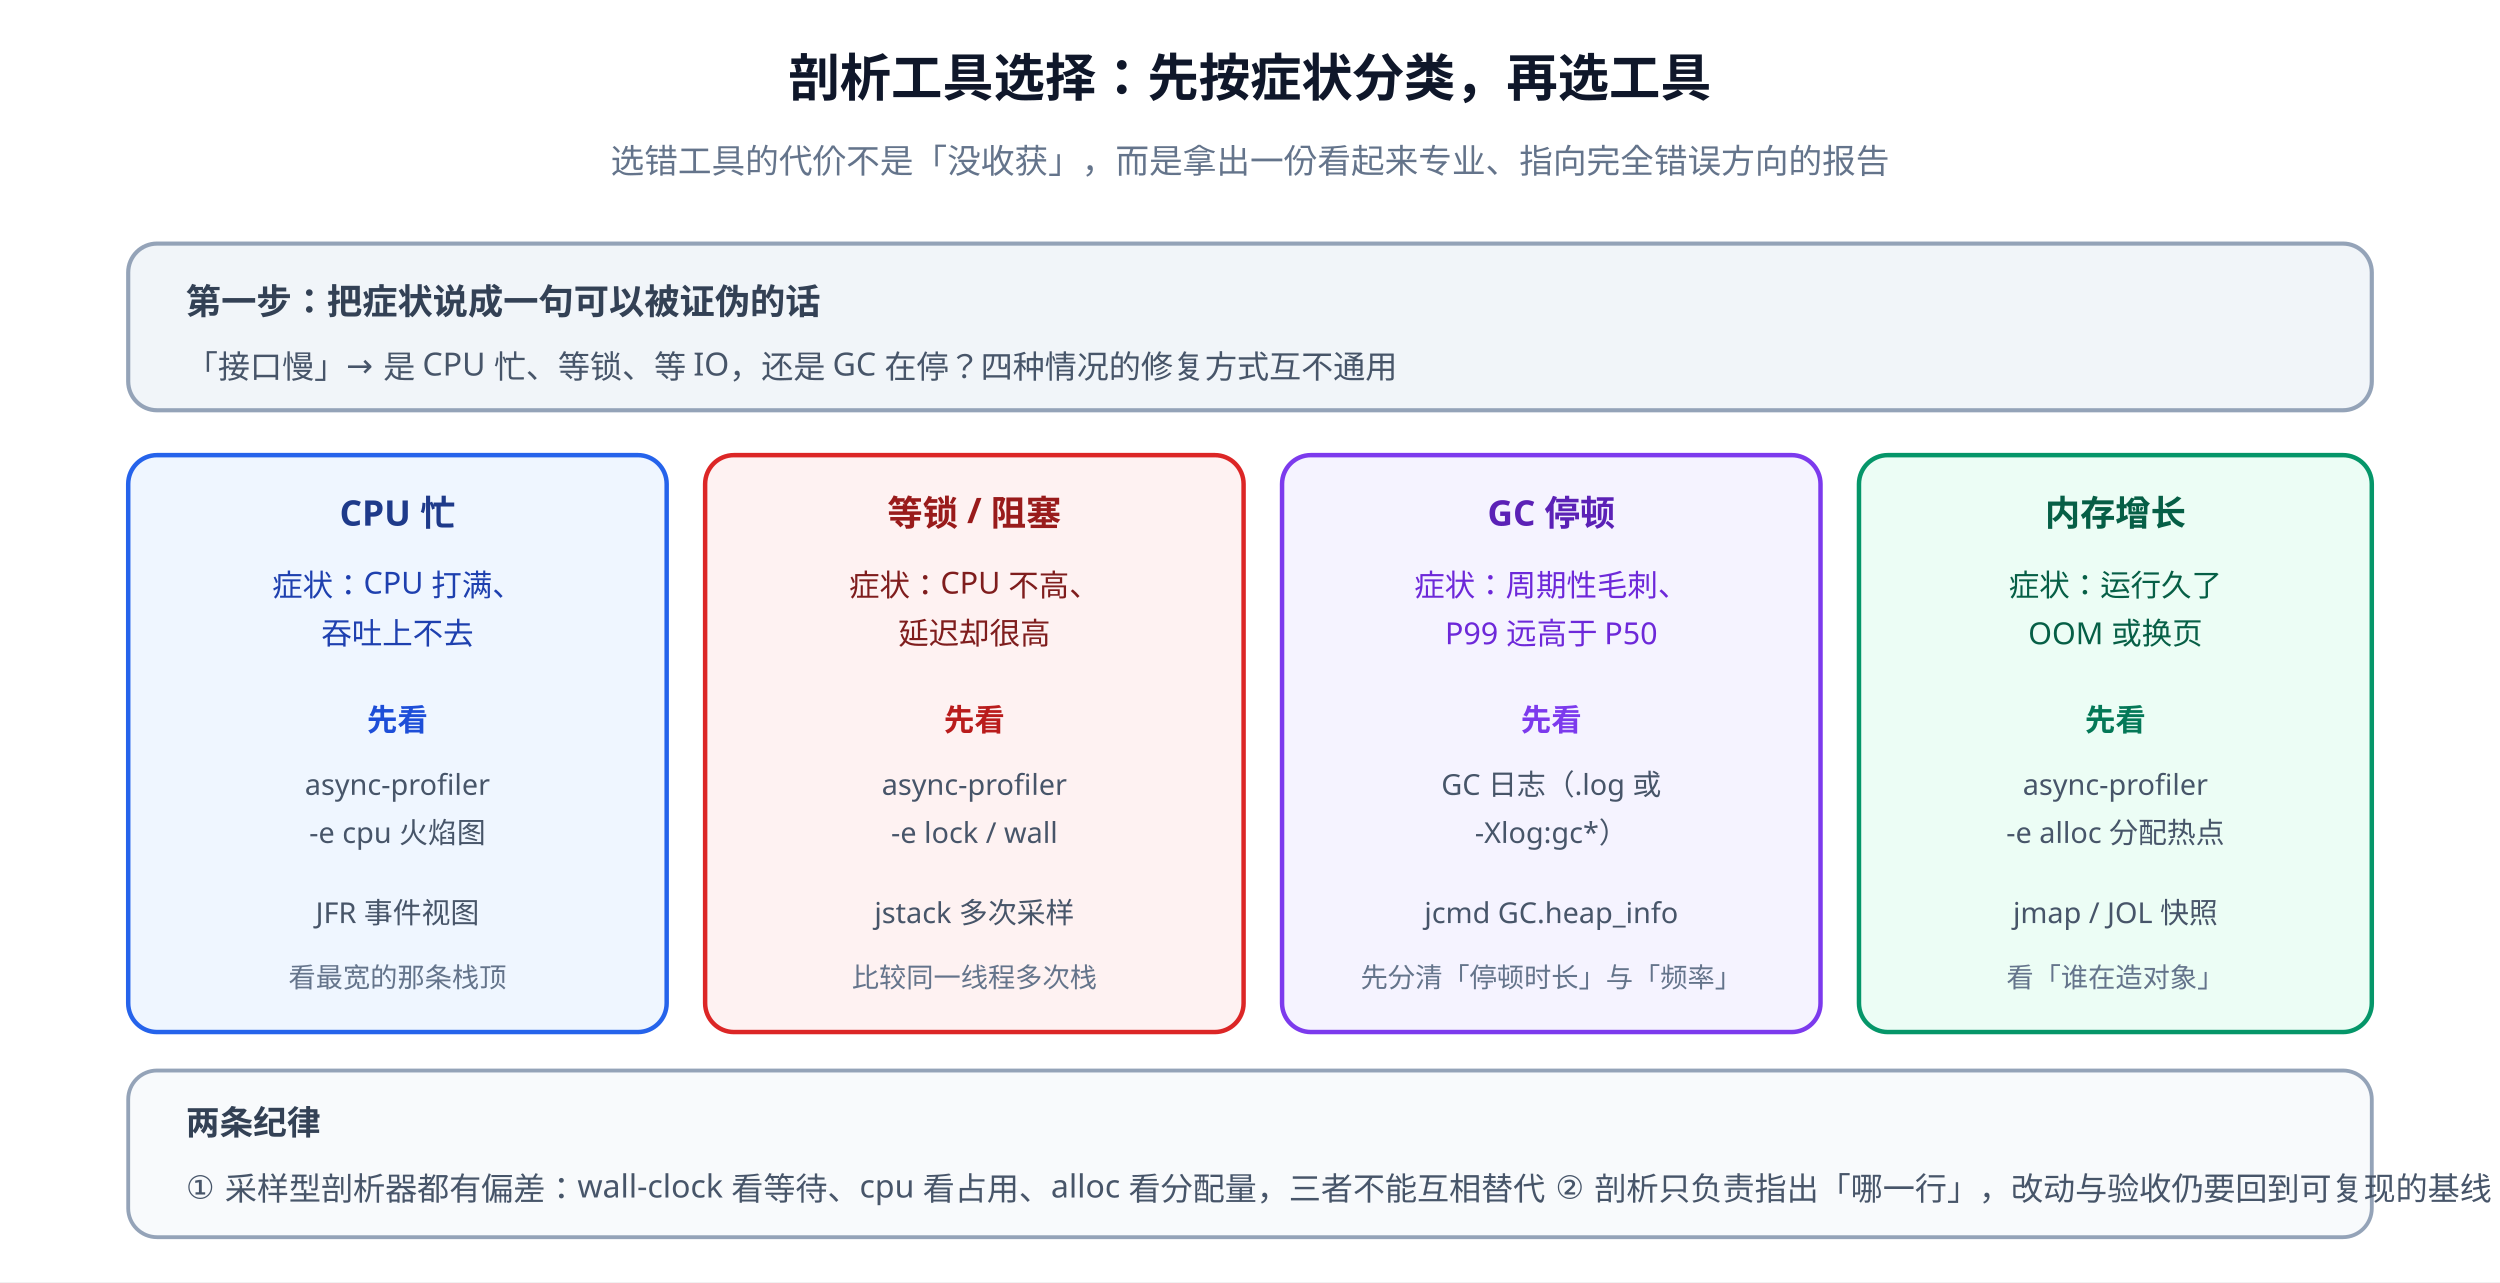
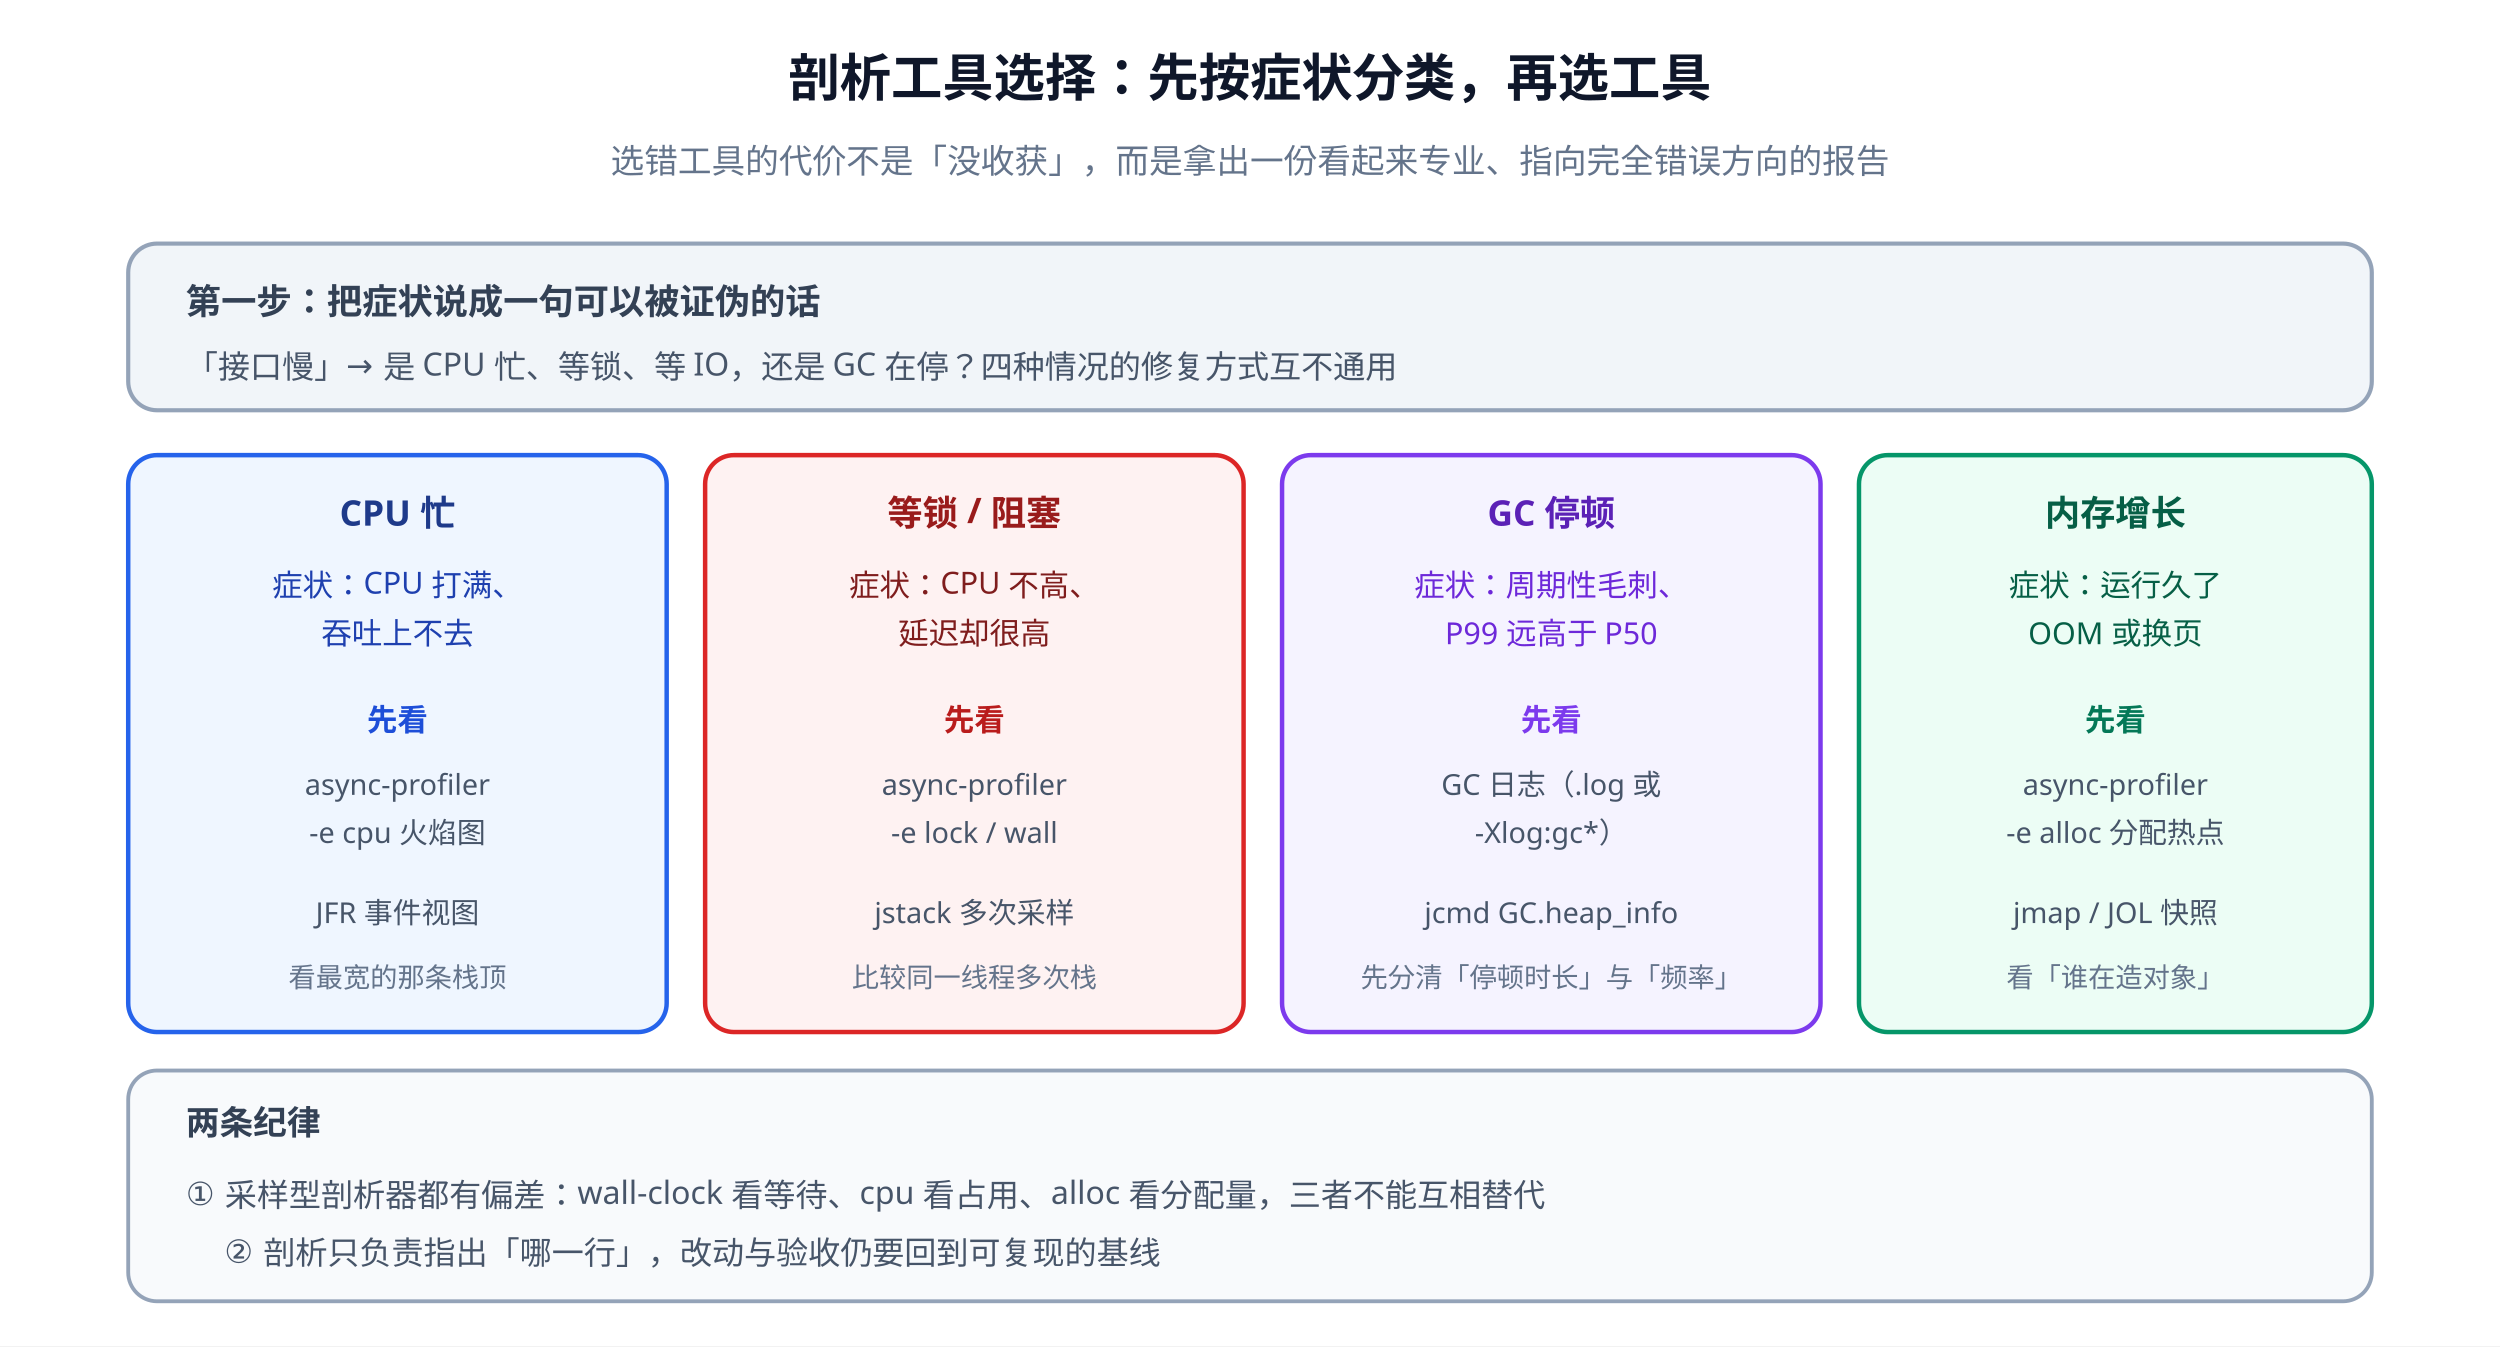
- <svg xmlns="http://www.w3.org/2000/svg" viewBox="0 0 780 400" width="780" height="400" font-family="Microsoft YaHei, PingFang SC, sans-serif">
-   <rect width="780" height="400" fill="#FFFFFF" />
+ <svg xmlns="http://www.w3.org/2000/svg" viewBox="0 0 780 420" width="780" height="420" font-family="Microsoft YaHei, PingFang SC, sans-serif">
+   <rect width="780" height="420" fill="#FFFFFF" />
  <text x="390" y="30" text-anchor="middle" font-size="16" fill="#0F172A" font-weight="bold">剖析工具选择：先按症状分类，再选工具</text>
  <text x="390" y="54" text-anchor="middle" font-size="10.5" fill="#64748B">选错工具的代价不是「没收获」，而是拿出一份看起来专业、指向完全错误方向的报告</text>
  <rect x="40" y="76" width="700" height="52" rx="9" fill="#F1F5F9" stroke="#94A3B8" stroke-width="1.3" />
  <text x="58" y="98" font-size="11" fill="#334155" font-weight="bold">第一步：把症状说成一句可以被证伪的话</text>
  <text x="58" y="118" font-size="10" fill="#475569">「接口慢」→ 是 CPU 忙、等锁、等 IO，还是 GC 在停？四种情况的修复方式互不通用</text>
  <rect x="40" y="142" width="168" height="180" rx="9" fill="#EFF6FF" stroke="#2563EB" stroke-width="1.4" />
  <text x="124" y="164" text-anchor="middle" font-size="11" fill="#1E3A8A" font-weight="bold">CPU 忙</text>
  <text x="124" y="186" text-anchor="middle" font-size="9.5" fill="#1E40AF">症状：CPU 打满、</text>
  <text x="124" y="201" text-anchor="middle" font-size="9.5" fill="#1E40AF">吞吐上不去</text>
  <text x="124" y="228" text-anchor="middle" font-size="9.5" fill="#1D4ED8" font-weight="bold">先看</text>
  <text x="124" y="248" text-anchor="middle" font-size="9" fill="#475569">async-profiler</text>
  <text x="124" y="263" text-anchor="middle" font-size="9" fill="#475569">-e cpu 火焰图</text>
  <text x="124" y="288" text-anchor="middle" font-size="9" fill="#475569">JFR 事件视图</text>
  <text x="124" y="308" text-anchor="middle" font-size="8.5" fill="#64748B">看最宽的那条栈顶</text>
  <rect x="220" y="142" width="168" height="180" rx="9" fill="#FEF2F2" stroke="#DC2626" stroke-width="1.4" />
  <text x="304" y="164" text-anchor="middle" font-size="11" fill="#991B1B" font-weight="bold">等锁 / 阻塞</text>
  <text x="304" y="186" text-anchor="middle" font-size="9.5" fill="#7F1D1D">症状：CPU 不高、</text>
  <text x="304" y="201" text-anchor="middle" font-size="9.5" fill="#7F1D1D">延迟却很高</text>
  <text x="304" y="228" text-anchor="middle" font-size="9.5" fill="#B91C1C" font-weight="bold">先看</text>
  <text x="304" y="248" text-anchor="middle" font-size="9" fill="#475569">async-profiler</text>
  <text x="304" y="263" text-anchor="middle" font-size="9" fill="#475569">-e lock / wall</text>
  <text x="304" y="288" text-anchor="middle" font-size="9" fill="#475569">jstack 多次采样</text>
  <text x="304" y="308" text-anchor="middle" font-size="8.5" fill="#64748B">比较同一线程多次栈</text>
  <rect x="400" y="142" width="168" height="180" rx="9" fill="#F5F3FF" stroke="#7C3AED" stroke-width="1.4" />
  <text x="484" y="164" text-anchor="middle" font-size="11" fill="#5B21B6" font-weight="bold">GC 停顿</text>
  <text x="484" y="186" text-anchor="middle" font-size="9.5" fill="#6D28D9">症状：周期性毛刺、</text>
  <text x="484" y="201" text-anchor="middle" font-size="9.5" fill="#6D28D9">P99 远高于 P50</text>
  <text x="484" y="228" text-anchor="middle" font-size="9.5" fill="#7C3AED" font-weight="bold">先看</text>
  <text x="484" y="248" text-anchor="middle" font-size="9" fill="#475569">GC 日志（.log 或</text>
  <text x="484" y="263" text-anchor="middle" font-size="9" fill="#475569">-Xlog:gc*）</text>
  <text x="484" y="288" text-anchor="middle" font-size="9" fill="#475569">jcmd GC.heap_info</text>
  <text x="484" y="308" text-anchor="middle" font-size="8.5" fill="#64748B">先分清「停顿时长」与「频率」</text>
  <rect x="580" y="142" width="160" height="180" rx="9" fill="#ECFDF5" stroke="#059669" stroke-width="1.4" />
  <text x="660" y="164" text-anchor="middle" font-size="11" fill="#065F46" font-weight="bold">内存增长</text>
  <text x="660" y="186" text-anchor="middle" font-size="9.5" fill="#065F46">症状：运行久了</text>
  <text x="660" y="201" text-anchor="middle" font-size="9.5" fill="#065F46">OOM 或换页</text>
  <text x="660" y="228" text-anchor="middle" font-size="9.5" fill="#047857" font-weight="bold">先看</text>
  <text x="660" y="248" text-anchor="middle" font-size="9" fill="#475569">async-profiler</text>
  <text x="660" y="263" text-anchor="middle" font-size="9" fill="#475569">-e alloc 分配热点</text>
  <text x="660" y="288" text-anchor="middle" font-size="9" fill="#475569">jmap / JOL 快照</text>
  <text x="660" y="308" text-anchor="middle" font-size="8.5" fill="#64748B">看「谁在造对象」</text>
-   <rect x="40" y="334" width="700" height="52" rx="9" fill="#F8FAFC" stroke="#94A3B8" stroke-width="1.2" />
+   <rect x="40" y="334" width="700" height="72" rx="9" fill="#F8FAFC" stroke="#94A3B8" stroke-width="1.2" />
  <text x="58" y="354" font-size="10.5" fill="#334155" font-weight="bold">两条纪律</text>
-   <text x="58" y="374" font-size="10" fill="#475569">① 采样型剖析器都有偏差：wall-clock 看等待、cpu 看占用、alloc 看分配量，三者不能互相替代 ② 剖析只负责指出「哪一行」，改动与验收仍要回到可复现的基线</text>
+   <text x="58" y="376" font-size="10" fill="#475569">① 采样型剖析器都有偏差：wall-clock 看等待、cpu 看占用、alloc 看分配量，三者不能互相替代</text>
+   <text x="70" y="394" font-size="10" fill="#475569">② 剖析只负责指出「哪一行」，改动与验收仍要回到可复现的基线</text>
</svg>
